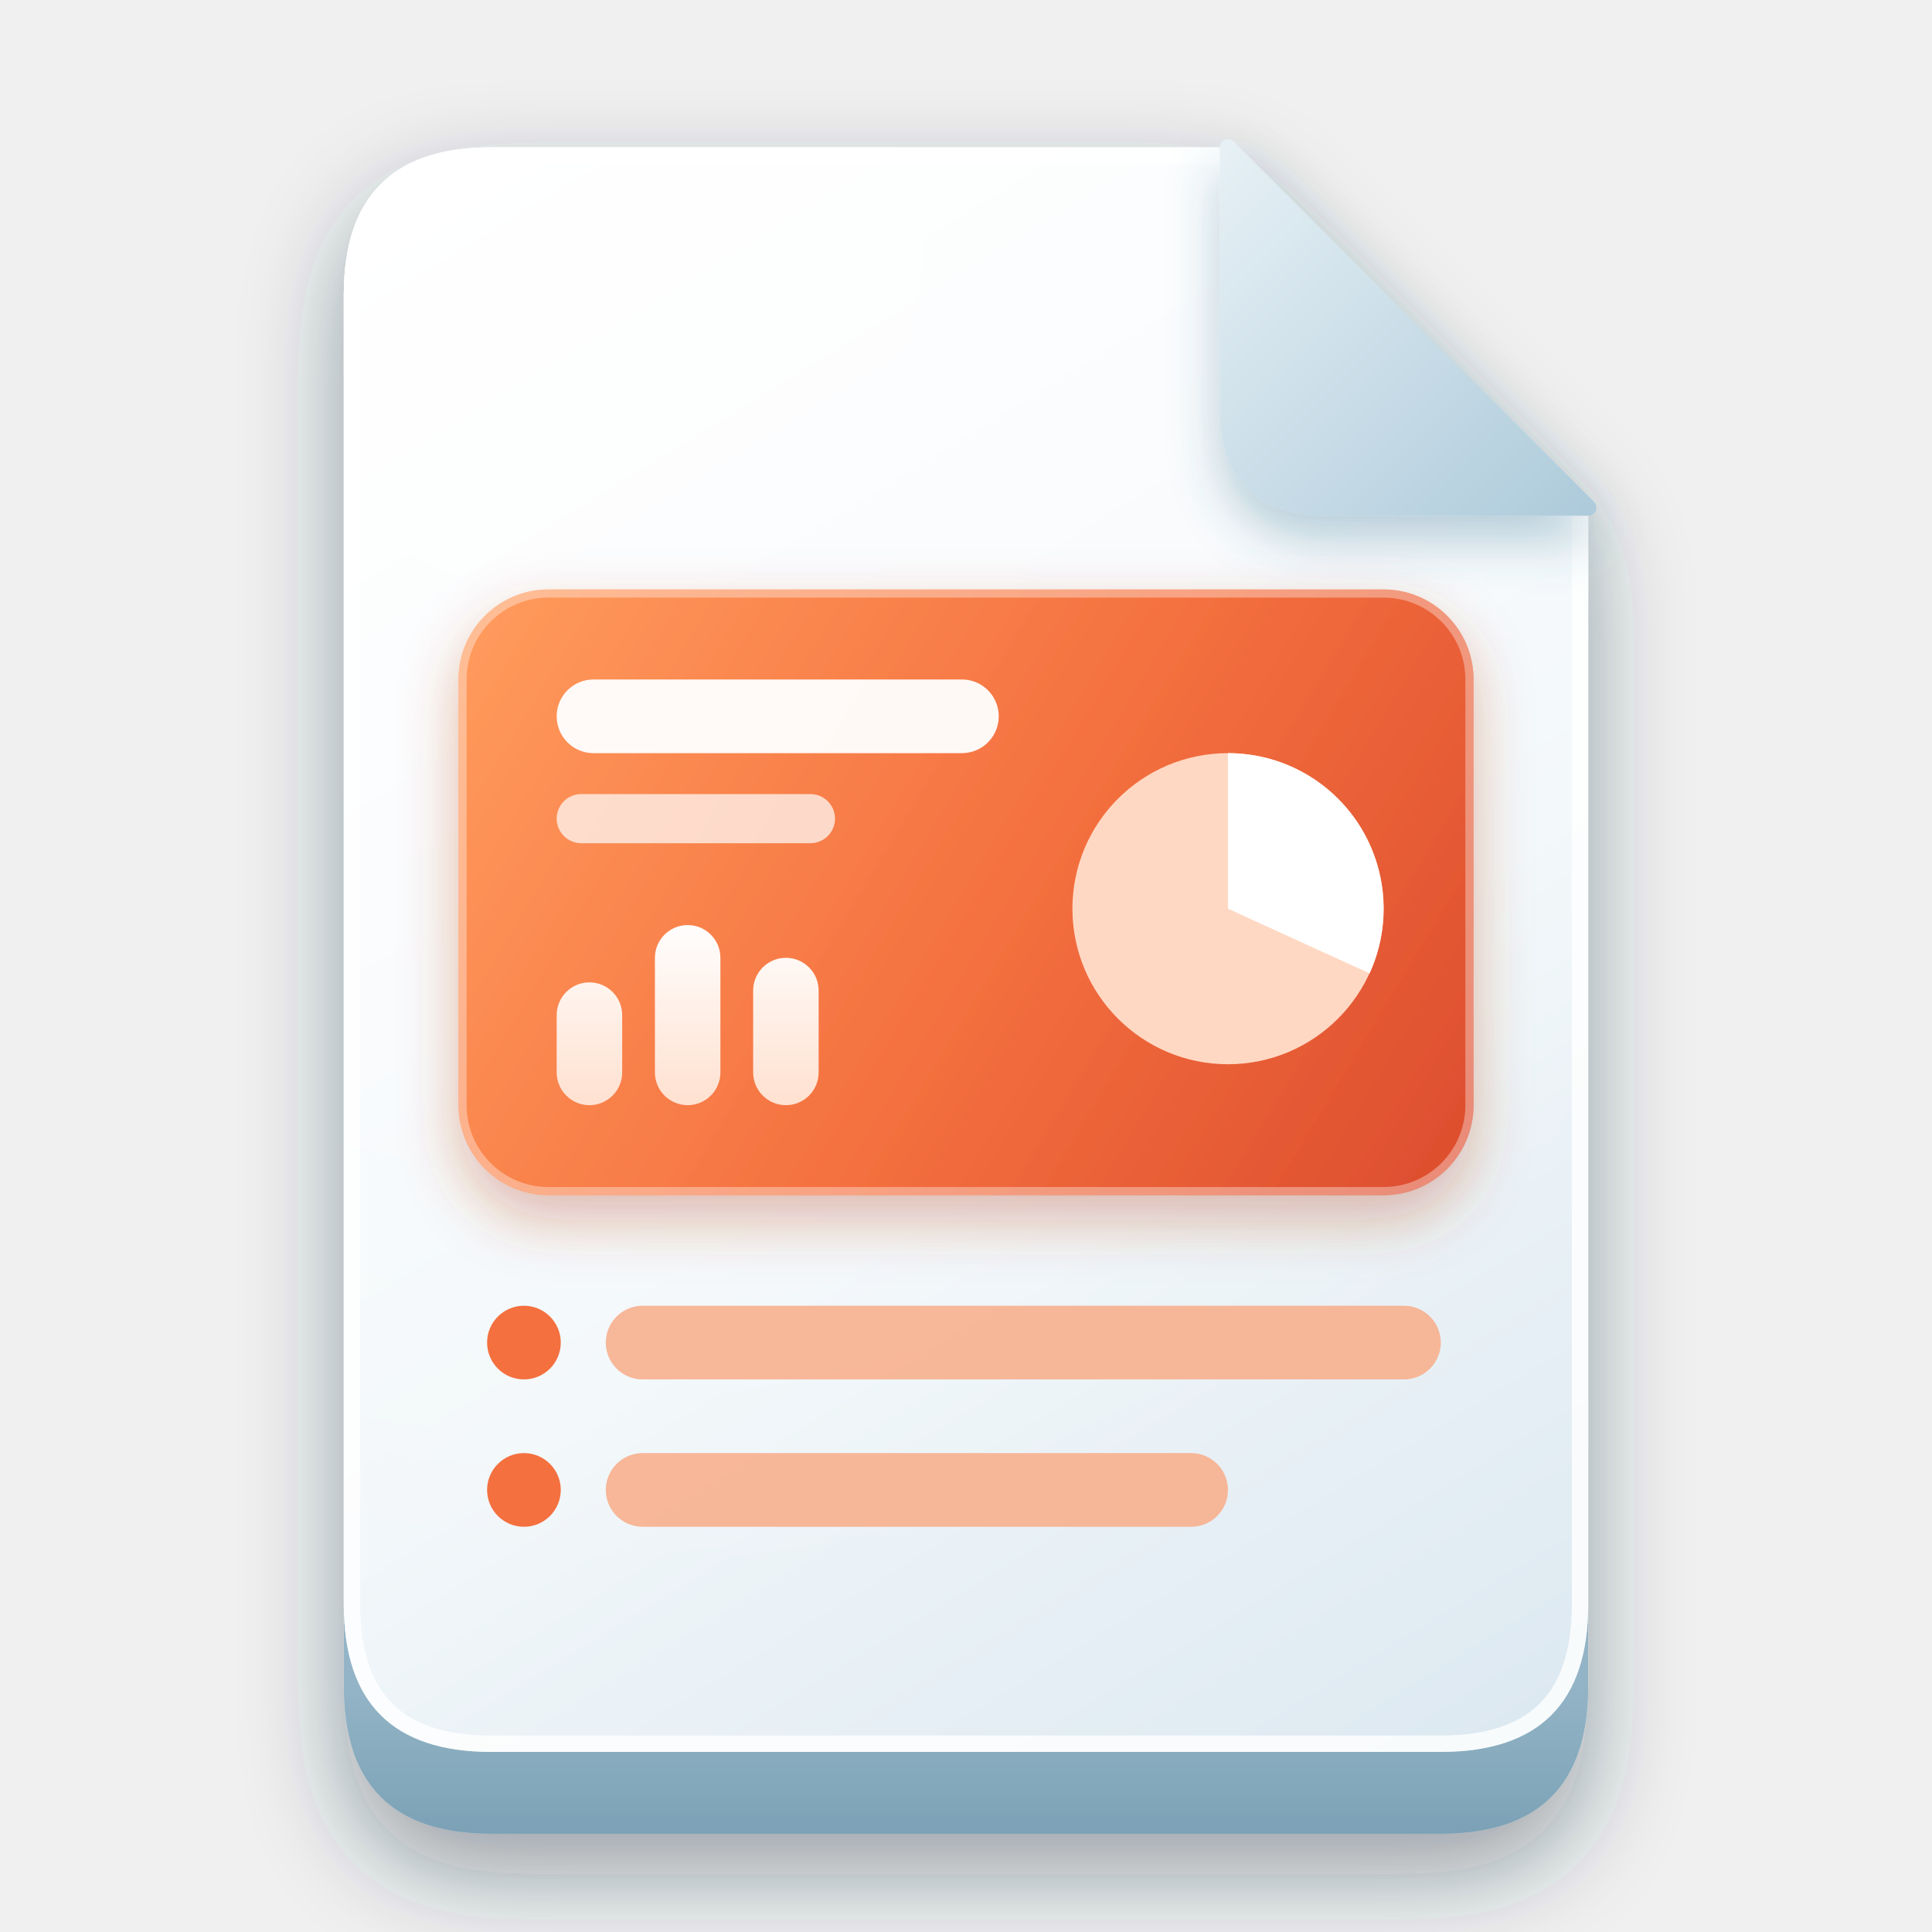
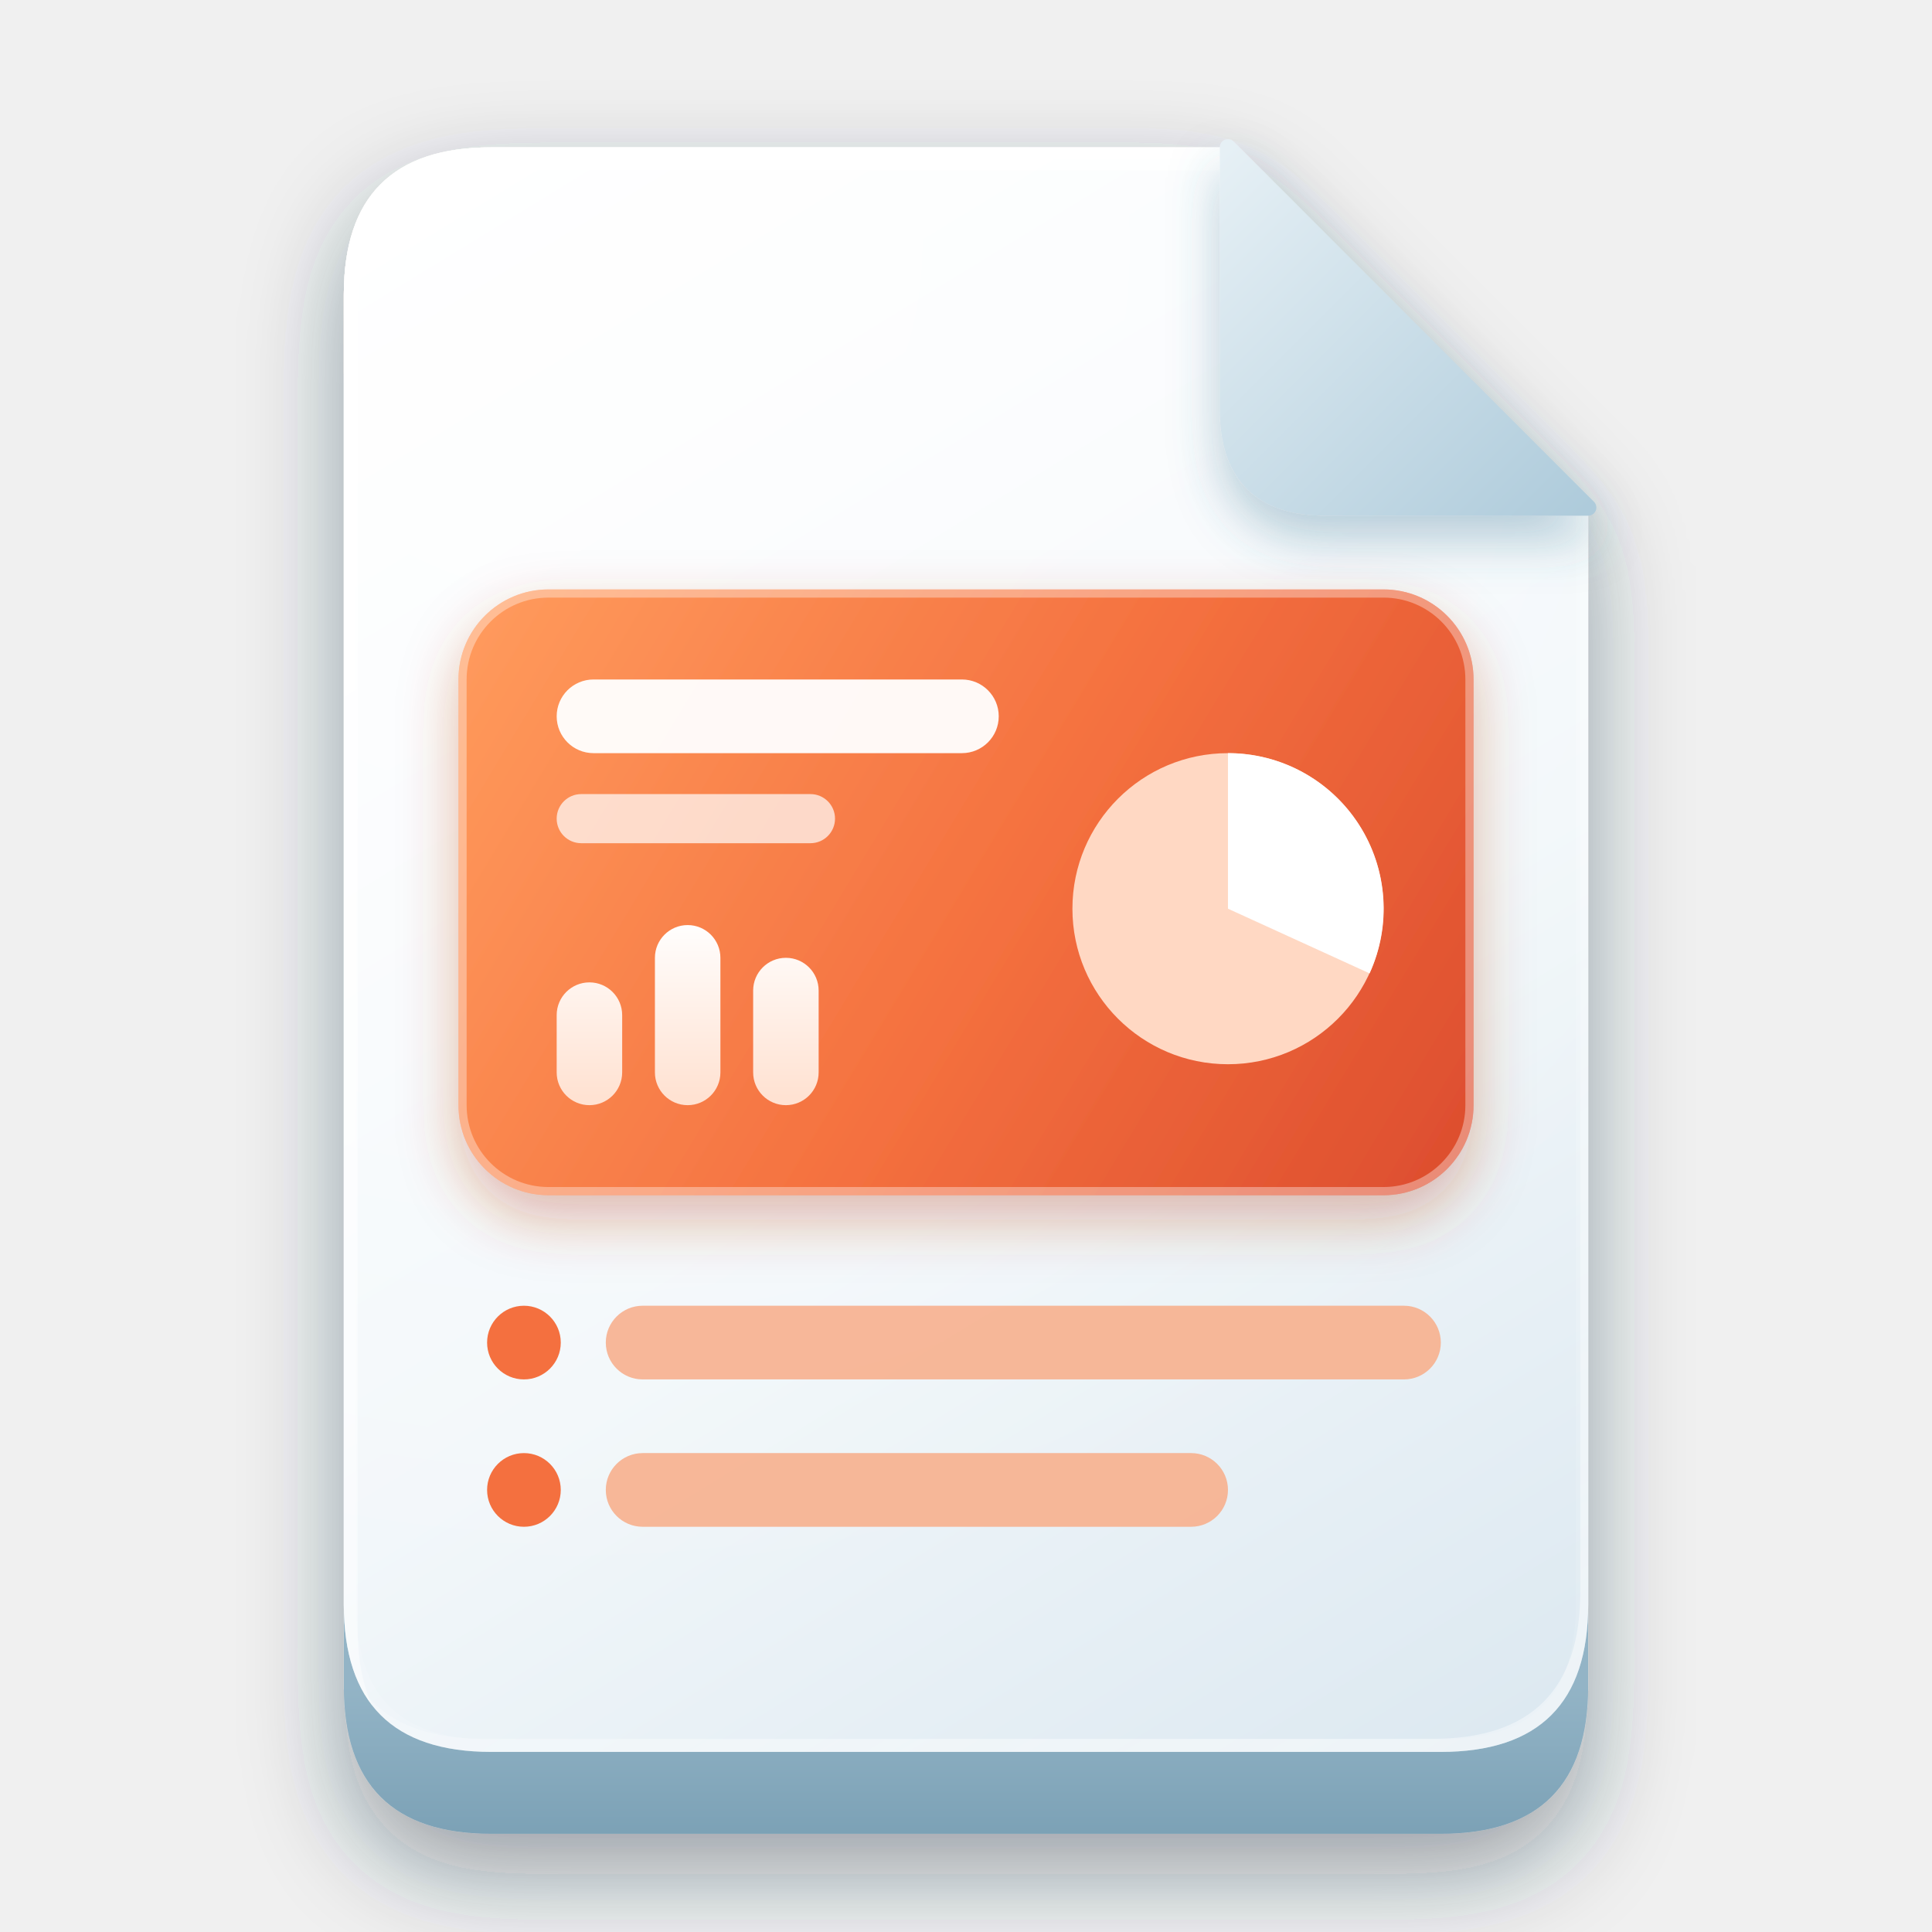
- <svg xmlns="http://www.w3.org/2000/svg" width="236" height="236" viewBox="0 0 236 236" fill="none">
+ <svg xmlns="http://www.w3.org/2000/svg" width="236" height="236" viewBox="0 0 236 236" preserveAspectRatio="none">
  <defs>
-     <linearGradient id="sl_paper" x1="60" y1="18" x2="180" y2="214" gradientUnits="userSpaceOnUse">
-       <stop offset="0" stop-color="#ffffff" />
-       <stop offset="0.6" stop-color="#f2f7fa" />
-       <stop offset="1" stop-color="#dde9f1" />
-     </linearGradient>
-     <linearGradient id="sl_side" x1="0" y1="196" x2="0" y2="224" gradientUnits="userSpaceOnUse">
-       <stop offset="0" stop-color="#93b4c6" />
-       <stop offset="1" stop-color="#6f97ad" />
-     </linearGradient>
-     <linearGradient id="sl_fold" x1="150" y1="18" x2="194" y2="62" gradientUnits="userSpaceOnUse">
-       <stop offset="0" stop-color="#e6f0f5" />
-       <stop offset="1" stop-color="#aecbdb" />
-     </linearGradient>
-     <radialGradient id="sl_bloom" cx="70" cy="30" r="170" gradientUnits="userSpaceOnUse">
-       <stop offset="0" stop-color="white" stop-opacity="0.5" />
-       <stop offset="1" stop-color="white" stop-opacity="0" />
-     </radialGradient>
-     <clipPath id="sl_clip">
-       <path d="M60 18H150L194 62V196Q194 214 176 214H60Q42 214 42 196V36Q42 18 60 18Z" />
-     </clipPath>
-     <filter id="sl_shadow" x="-20" y="-20" width="276" height="276" filterUnits="userSpaceOnUse" color-interpolation-filters="sRGB">
+     <filter id="shadow1" x="-20" y="-20" width="276" height="276" filterUnits="userSpaceOnUse" color-interpolation-filters="sRGB">
      <feDropShadow dx="0" dy="5" stdDeviation="6" flood-color="#1a3342" flood-opacity="0.4" />
    </filter>
-     <filter id="sl_fold_shadow" x="-20" y="-20" width="276" height="276" filterUnits="userSpaceOnUse">
+   </defs>
+   <g filter="url(#shadow1)">
+     <g fill="none">
+       <defs>
+         <linearGradient id="l2-sl_side" x1="0" y1="196" x2="0" y2="224" gradientUnits="userSpaceOnUse">
+           <stop offset="0" stop-color="#93b4c6" />
+           <stop offset="1" stop-color="#6f97ad" />
+         </linearGradient>
+       </defs>
+       <path d="M60 18H150L194 62V196Q194 214 176 214H60Q42 214 42 196V36Q42 18 60 18Z" fill="url(#l2-sl_side)" transform="translate(0 10)" />
+     </g>
+     <g fill="none">
+       <defs>
+         <linearGradient id="l3-sl_paper" x1="60" y1="18" x2="180" y2="214" gradientUnits="userSpaceOnUse">
+           <stop offset="0" stop-color="#ffffff" />
+           <stop offset="0.6" stop-color="#f2f7fa" />
+           <stop offset="1" stop-color="#dde9f1" />
+         </linearGradient>
+       </defs>
+       <path d="M60 18H150L194 62V196Q194 214 176 214H60Q42 214 42 196V36Q42 18 60 18Z" fill="url(#l3-sl_paper)" />
+     </g>
+   </g>
+   <defs>
+     <clipPath id="clip4">
+       <path d="M60 18 H150 L194 62 V196 Q194 214 176 214 H60 Q42 214 42 196 V36 Q42 18 60 18 Z" clip-rule="nonzero" />
+     </clipPath>
+   </defs>
+   <g clip-path="url(#clip4)">
+     <g fill="none">
+       <defs>
+         <radialGradient id="l5-sl_bloom" cx="70" cy="30" r="170" gradientUnits="userSpaceOnUse">
+           <stop offset="0" stop-color="white" stop-opacity="0.5" />
+           <stop offset="1" stop-color="white" stop-opacity="0" />
+         </radialGradient>
+       </defs>
+       <rect width="236" height="236" fill="url(#l5-sl_bloom)" />
+     </g>
+   </g>
+   <defs>
+     <clipPath id="rim6">
+       <path d="M60 18H150L194 62V196Q194 214 176 214H60Q42 214 42 196V36Q42 18 60 18Z" clip-rule="nonzero" />
+     </clipPath>
+     <linearGradient id="rim6g0" x1="42" y1="18" x2="156" y2="214" gradientUnits="userSpaceOnUse">
+       <stop offset="0" stop-color="#ffffff" stop-opacity="0.200" />
+       <stop offset="1" stop-color="#ffffff" stop-opacity="0.100" />
+     </linearGradient>
+     <linearGradient id="rim6g1" x1="42" y1="18" x2="156" y2="214" gradientUnits="userSpaceOnUse">
+       <stop offset="0" stop-color="#ffffff" stop-opacity="0.950" />
+       <stop offset="0.45" stop-color="#ffffff" stop-opacity="0.600" />
+       <stop offset="1" stop-color="#ffffff" stop-opacity="0.250" />
+     </linearGradient>
+     <linearGradient id="rim6g2" x1="42" y1="18" x2="156" y2="214" gradientUnits="userSpaceOnUse">
+       <stop offset="0" stop-color="#ffffff" stop-opacity="0.050" />
+       <stop offset="0.7" stop-color="#ffffff" stop-opacity="0.150" />
+       <stop offset="1" stop-color="#ffffff" stop-opacity="0.420" />
+     </linearGradient>
+   </defs>
+   <g clip-path="url(#rim6)">
+     <path d="M60 18H150L194 62V196Q194 214 176 214H60Q42 214 42 196V36Q42 18 60 18Z" fill="none" stroke="url(#rim6g0)" stroke-width="3" />
+     <path d="M60 18H150L194 62V196Q194 214 176 214H60Q42 214 42 196V36Q42 18 60 18ZM61.68 20.8 H151.68 L195.68 64.8 V198.8 Q195.68 216.8 177.68 216.8 H61.68 Q43.68 216.8 43.68 198.8 V38.8 Q43.68 20.8 61.68 20.8 Z" fill="url(#rim6g1)" fill-rule="evenodd" />
+     <path d="M60 18H150L194 62V196Q194 214 176 214H60Q42 214 42 196V36Q42 18 60 18ZM59.04 16.4 H149.04 L193.04 60.4 V194.4 Q193.04 212.4 175.04 212.4 H59.04 Q41.04 212.4 41.04 194.4 V34.4 Q41.04 16.4 59.04 16.4 Z" fill="url(#rim6g2)" fill-rule="evenodd" />
+   </g>
+   <defs>
+     <filter id="shadow7" x="-20" y="-20" width="276" height="276" filterUnits="userSpaceOnUse" color-interpolation-filters="sRGB">
      <feDropShadow dx="0" dy="3" stdDeviation="3" flood-color="#3d7a94" flood-opacity="0.35" />
    </filter>
-     <filter id="sl_card_shadow" x="-20" y="-20" width="276" height="276" filterUnits="userSpaceOnUse">
+   </defs>
+   <g filter="url(#shadow7)">
+     <g fill="none">
+       <defs>
+         <linearGradient id="l8-sl_fold" x1="150" y1="18" x2="194" y2="62" gradientUnits="userSpaceOnUse">
+           <stop offset="0" stop-color="#e6f0f5" />
+           <stop offset="1" stop-color="#aecbdb" />
+         </linearGradient>
+       </defs>
+       <path d="M150 18V50Q150 62 162 62H194Z" fill="url(#l8-sl_fold)" stroke="url(#l8-sl_fold)" stroke-width="2" stroke-linejoin="round" />
+     </g>
+   </g>
+   <defs>
+     <filter id="shadow9" x="-20" y="-20" width="276" height="276" filterUnits="userSpaceOnUse" color-interpolation-filters="sRGB">
      <feDropShadow dx="0" dy="3" stdDeviation="3.5" flood-color="#b8401c" flood-opacity="0.35" />
    </filter>
-     <linearGradient id="sl_card" x1="60" y1="72" x2="176" y2="142" gradientUnits="userSpaceOnUse">
-       <stop offset="0" stop-color="#ff9a5c" />
-       <stop offset="0.55" stop-color="#f4703f" />
-       <stop offset="1" stop-color="#de4f2f" />
-     </linearGradient>
-     <linearGradient id="sl_bar" x1="0" y1="112" x2="0" y2="134" gradientUnits="userSpaceOnUse">
-       <stop offset="0" stop-color="#ffffff" />
-       <stop offset="1" stop-color="#ffe2d2" />
-     </linearGradient>
  </defs>
-   <g filter="url(#sl_shadow)">
-     <path d="M60 18H150L194 62V196Q194 214 176 214H60Q42 214 42 196V36Q42 18 60 18Z" fill="url(#sl_side)" transform="translate(0 10)" />
-     <path d="M60 18H150L194 62V196Q194 214 176 214H60Q42 214 42 196V36Q42 18 60 18Z" fill="url(#sl_paper)" />
+   <g filter="url(#shadow9)">
+     <g fill="none">
+       <defs>
+         <linearGradient id="l10-sl_card" x1="60" y1="72" x2="176" y2="142" gradientUnits="userSpaceOnUse">
+           <stop offset="0" stop-color="#ff9a5c" />
+           <stop offset="0.55" stop-color="#f4703f" />
+           <stop offset="1" stop-color="#de4f2f" />
+         </linearGradient>
+       </defs>
+       <rect x="56" y="72" width="124" height="74" rx="11" fill="url(#l10-sl_card)" />
+     </g>
  </g>
-   <g clip-path="url(#sl_clip)">
-     <rect width="236" height="236" fill="url(#sl_bloom)" />
+   <g fill="none">
+     <rect x="56.5" y="72.5" width="123" height="73" rx="10.5" stroke="white" stroke-opacity="0.35" />
  </g>
-   <path d="M60 18H150L194 62V196Q194 214 176 214H60Q42 214 42 196V36Q42 18 60 18Z" stroke="white" stroke-opacity="0.8" stroke-width="4" clip-path="url(#sl_clip)" />
-   <g filter="url(#sl_fold_shadow)">
-     <path d="M150 18V50Q150 62 162 62H194Z" fill="url(#sl_fold)" stroke="url(#sl_fold)" stroke-width="2" stroke-linejoin="round" />
+   <g fill="none">
+     <rect x="68" y="83" width="54" height="9" rx="4.5" fill="white" opacity="0.95" />
  </g>
-   <g filter="url(#sl_card_shadow)">
-     <rect x="56" y="72" width="124" height="74" rx="11" fill="url(#sl_card)" />
+   <g fill="none">
+     <rect x="68" y="97" width="34" height="6" rx="3" fill="white" opacity="0.7" />
  </g>
-   <rect x="56.5" y="72.5" width="123" height="73" rx="10.5" stroke="white" stroke-opacity="0.35" />
-   <rect x="68" y="83" width="54" height="9" rx="4.5" fill="white" opacity="0.95" />
-   <rect x="68" y="97" width="34" height="6" rx="3" fill="white" opacity="0.7" />
-   <rect x="68" y="120" width="8" height="15" rx="4" fill="url(#sl_bar)" />
-   <rect x="80" y="113" width="8" height="22" rx="4" fill="url(#sl_bar)" />
-   <rect x="92" y="117" width="8" height="18" rx="4" fill="url(#sl_bar)" />
-   <circle cx="150" cy="111" r="19" fill="#ffd8c3" />
-   <path d="M150 111V92A19 19 0 0 1 167.3 118.9Z" fill="white" />
-   <circle cx="64" cy="164" r="4.5" fill="#f4703f" />
-   <rect x="74" y="159.5" width="102" height="9" rx="4.5" fill="#f7b08e" opacity="0.9" />
-   <circle cx="64" cy="182" r="4.5" fill="#f4703f" />
-   <rect x="74" y="177.5" width="76" height="9" rx="4.5" fill="#f7b08e" opacity="0.9" />
+   <g fill="none">
+     <defs>
+       <linearGradient id="l14-sl_bar" x1="0" y1="112" x2="0" y2="134" gradientUnits="userSpaceOnUse">
+         <stop offset="0" stop-color="#ffffff" />
+         <stop offset="1" stop-color="#ffe2d2" />
+       </linearGradient>
+     </defs>
+     <rect x="68" y="120" width="8" height="15" rx="4" fill="url(#l14-sl_bar)" />
+   </g>
+   <g fill="none">
+     <defs>
+       <linearGradient id="l15-sl_bar" x1="0" y1="112" x2="0" y2="134" gradientUnits="userSpaceOnUse">
+         <stop offset="0" stop-color="#ffffff" />
+         <stop offset="1" stop-color="#ffe2d2" />
+       </linearGradient>
+     </defs>
+     <rect x="80" y="113" width="8" height="22" rx="4" fill="url(#l15-sl_bar)" />
+   </g>
+   <g fill="none">
+     <defs>
+       <linearGradient id="l16-sl_bar" x1="0" y1="112" x2="0" y2="134" gradientUnits="userSpaceOnUse">
+         <stop offset="0" stop-color="#ffffff" />
+         <stop offset="1" stop-color="#ffe2d2" />
+       </linearGradient>
+     </defs>
+     <rect x="92" y="117" width="8" height="18" rx="4" fill="url(#l16-sl_bar)" />
+   </g>
+   <g fill="none">
+     <circle cx="150" cy="111" r="19" fill="#ffd8c3" />
+   </g>
+   <g fill="none">
+     <path d="M150 111V92A19 19 0 0 1 167.3 118.9Z" fill="white" />
+   </g>
+   <g fill="none">
+     <circle cx="64" cy="164" r="4.5" fill="#f4703f" />
+   </g>
+   <g fill="none">
+     <rect x="74" y="159.5" width="102" height="9" rx="4.5" fill="#f7b08e" opacity="0.9" />
+   </g>
+   <g fill="none">
+     <circle cx="64" cy="182" r="4.5" fill="#f4703f" />
+   </g>
+   <g fill="none">
+     <rect x="74" y="177.5" width="76" height="9" rx="4.5" fill="#f7b08e" opacity="0.9" />
+   </g>
</svg>
